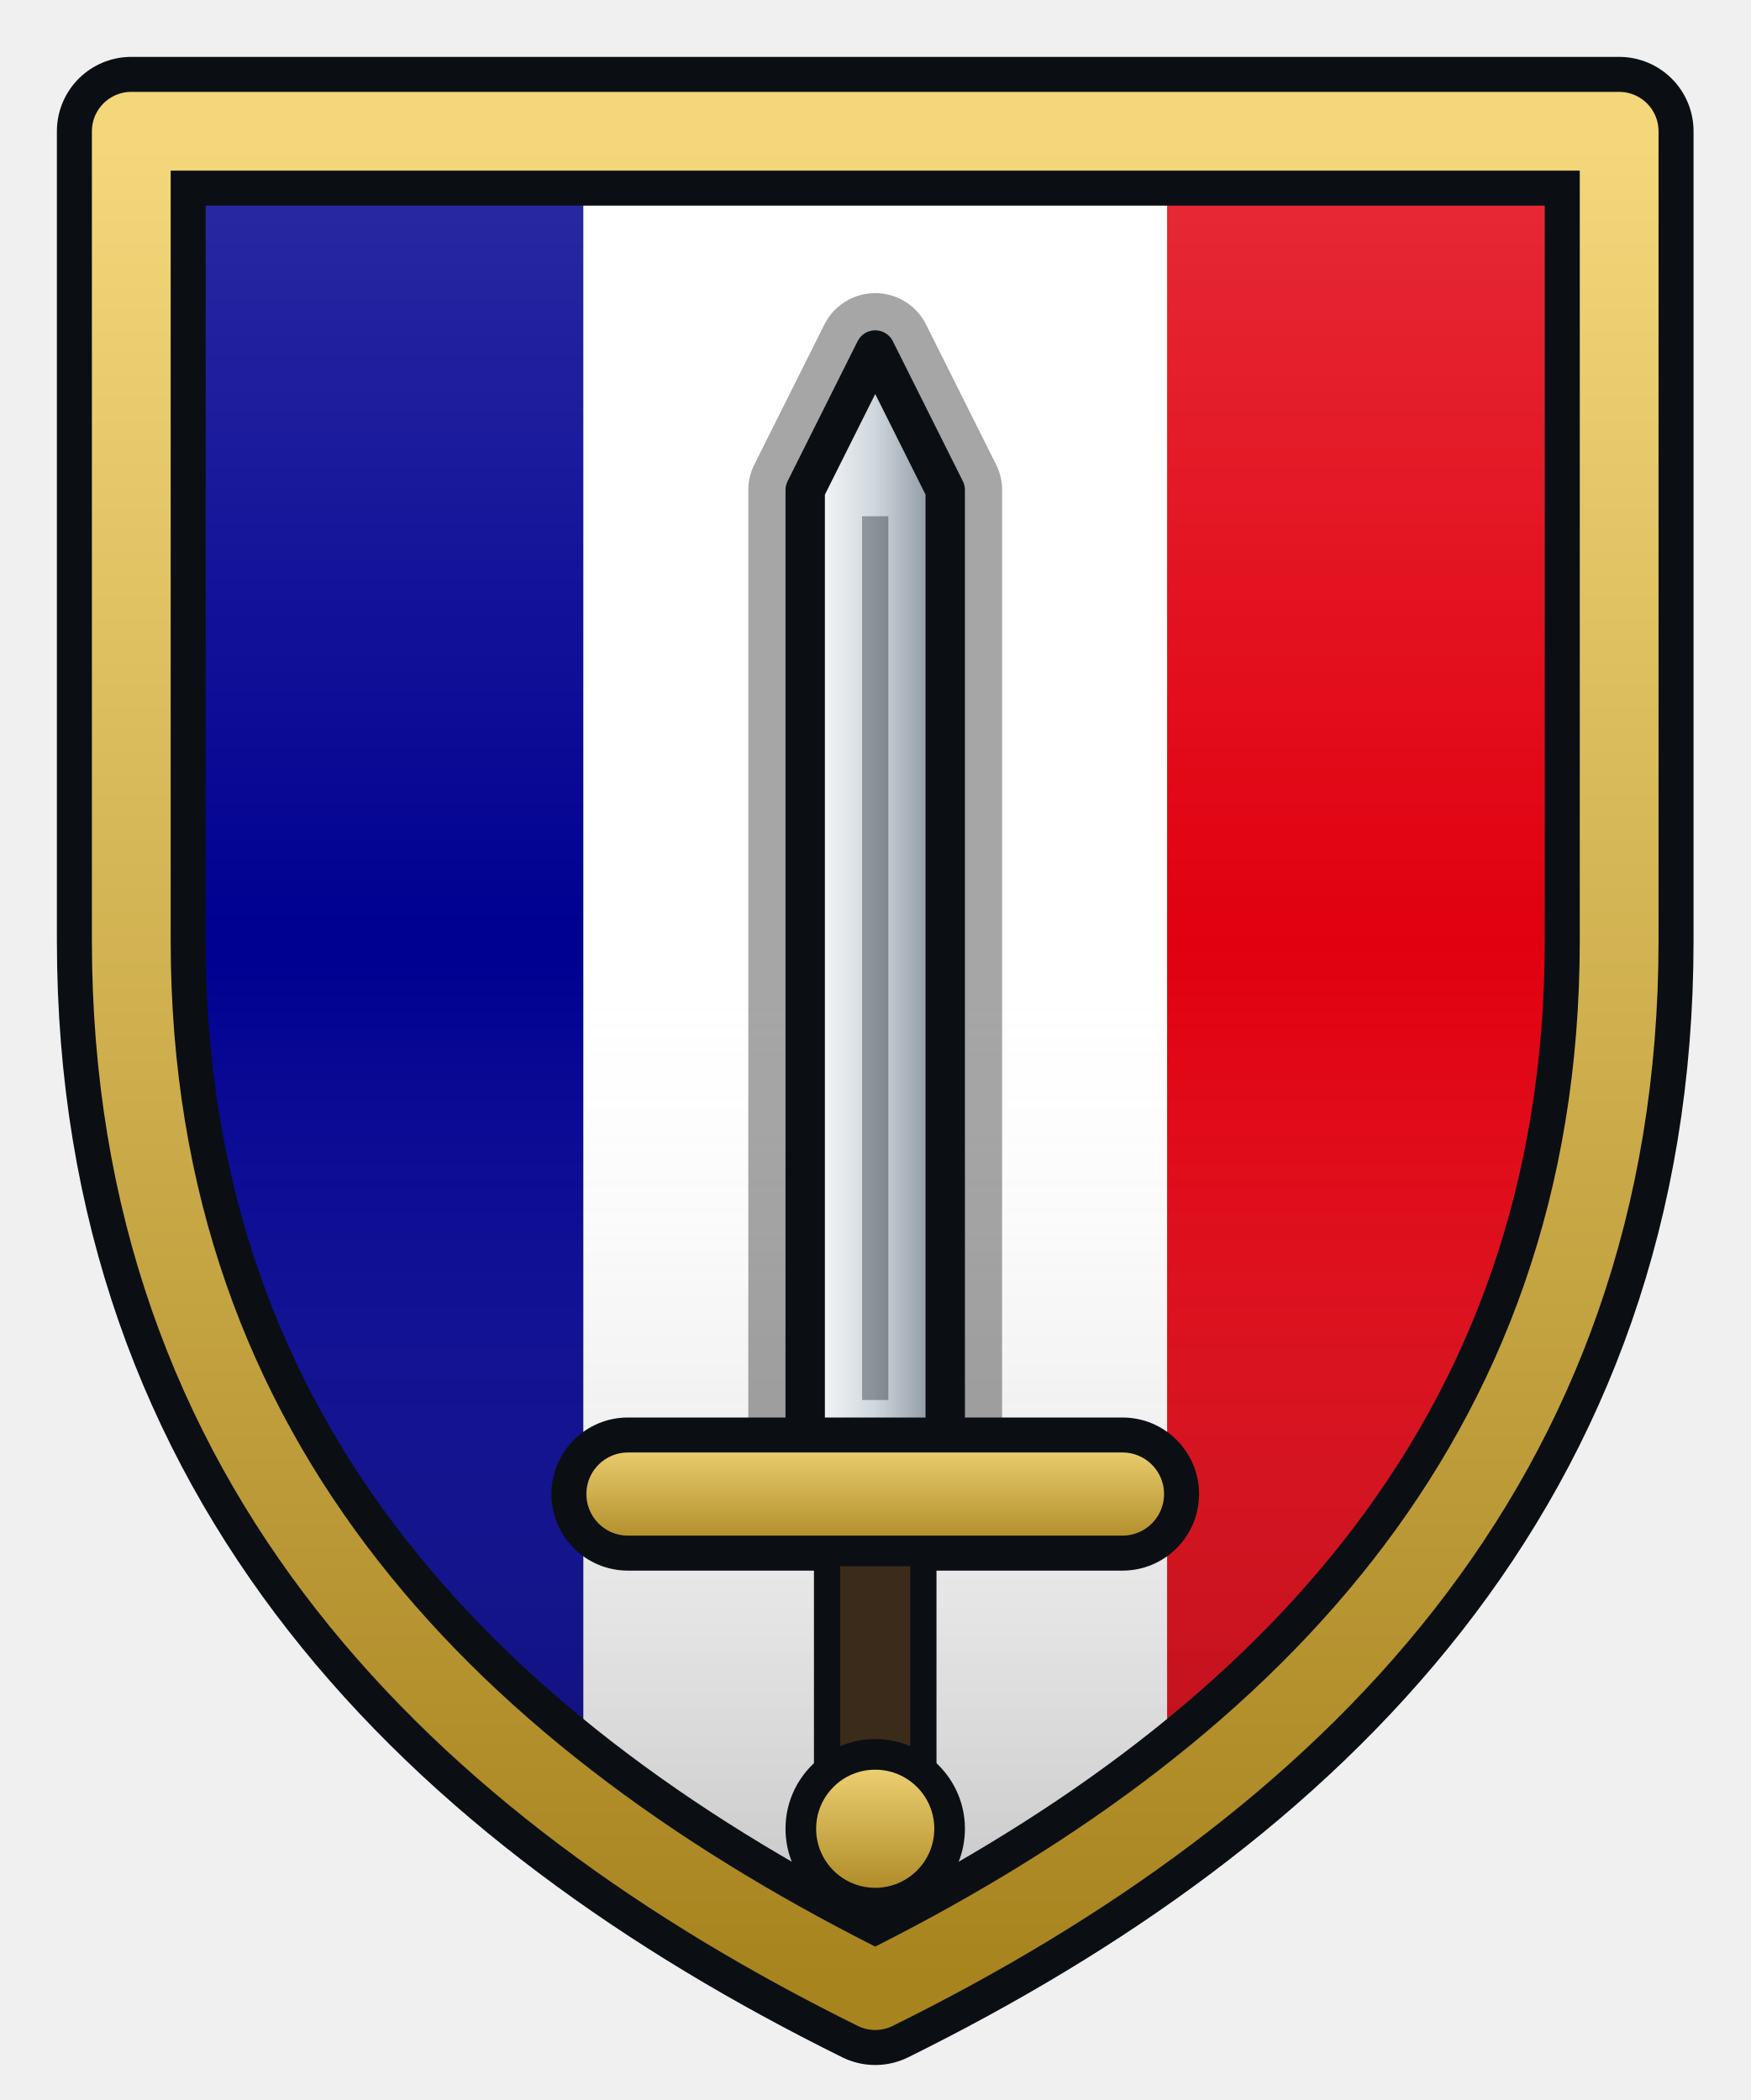
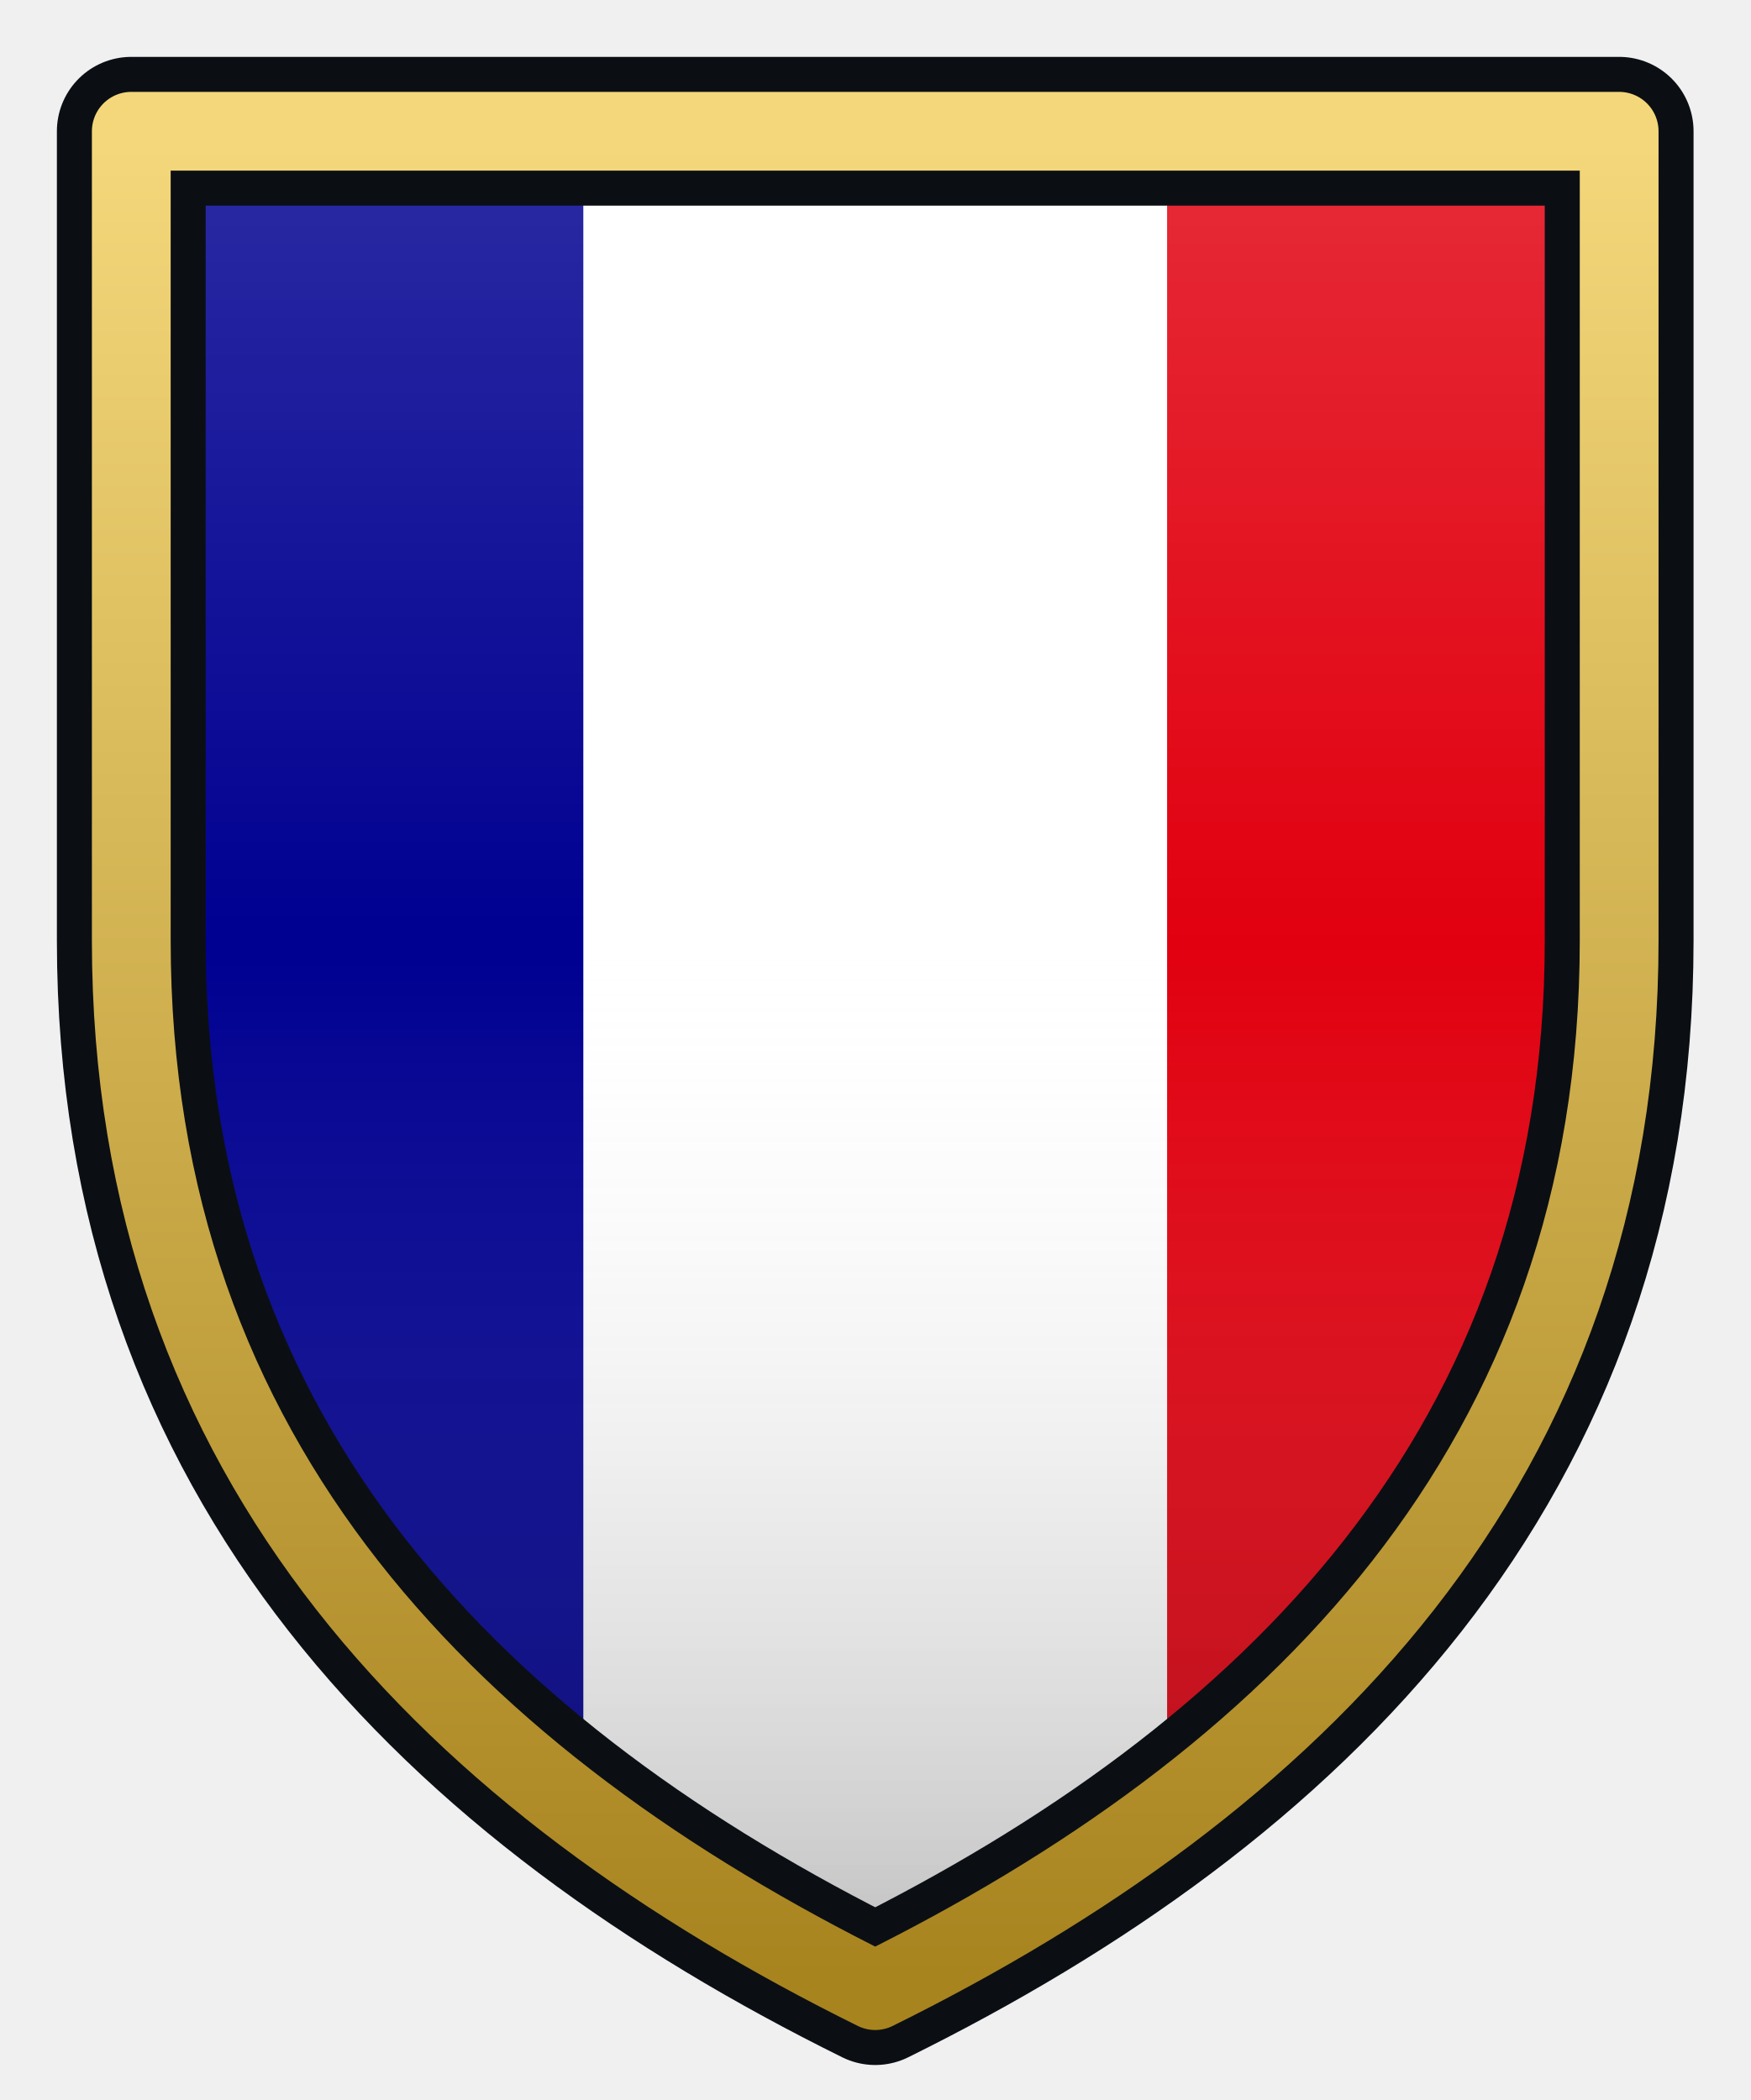
<svg xmlns="http://www.w3.org/2000/svg" viewBox="0 0 40 48" width="40" height="48">
  <defs>
    <clipPath id="c">
      <path d="M3 3H37V21.5C37 33.5 29.5 40.8 20 45.5C10.5 40.8 3 33.5 3 21.5Z" />
    </clipPath>
    <linearGradient id="l" x1="0" y1="0" x2="0" y2="1">
      <stop offset="0" stop-color="#fff" stop-opacity=".2" />
      <stop offset=".45" stop-color="#fff" stop-opacity="0" />
      <stop offset="1" stop-color="#000" stop-opacity=".32" />
-     </linearGradient>
-     <linearGradient id="s" x1="0" y1="0" x2="1" y2="0">
-       <stop offset="0" stop-color="#fff" />
-       <stop offset=".5" stop-color="#cfd6dd" />
-       <stop offset="1" stop-color="#7f8a95" />
    </linearGradient>
    <linearGradient id="g" x1="0" y1="0" x2="0" y2="1">
      <stop offset="0" stop-color="#f3d77a" />
      <stop offset="1" stop-color="#a8841f" />
    </linearGradient>
  </defs>
  <g clip-path="url(#c)">
    <rect x="0.00" y="0" width="13.38" height="48" fill="#000091" />
    <rect x="13.33" y="0" width="13.38" height="48" fill="#ffffff" />
    <rect x="26.67" y="0" width="13.38" height="48" fill="#e1000f" />
    <rect width="40" height="48" fill="url(#l)" />
  </g>
  <path d="M3 3H37V21.5C37 33.5 29.5 40.8 20 45.5C10.5 40.8 3 33.5 3 21.5Z" fill="none" stroke="#0b0f14" stroke-width="3.4" stroke-linejoin="round" />
  <path d="M3 3H37V21.5C37 33.5 29.5 40.8 20 45.5C10.5 40.8 3 33.5 3 21.5Z" fill="none" stroke="url(#g)" stroke-width="1.8" stroke-linejoin="round" />
-   <path d="M20 8L21.6 11.2V33H18.4V11.2Z" fill="none" stroke="#000" stroke-opacity=".35" stroke-width="2.6" stroke-linejoin="round" />
-   <path d="M20 8L21.6 11.2V33H18.4V11.2Z" fill="url(#s)" stroke="#0b0f14" stroke-width=".9" stroke-linejoin="round" />
-   <path d="M20 11.8V32" stroke="#0b0f14" stroke-opacity=".35" stroke-width=".6" />
-   <rect x="13" y="32.8" width="14" height="2.7" rx="1.35" fill="url(#g)" stroke="#0b0f14" stroke-width=".8" />
-   <rect x="18.9" y="35.5" width="2.2" height="4.9" fill="#3b2b1b" stroke="#0b0f14" stroke-width=".6" />
-   <circle cx="20" cy="41.8" r="1.7" fill="url(#g)" stroke="#0b0f14" stroke-width=".7" />
</svg>
